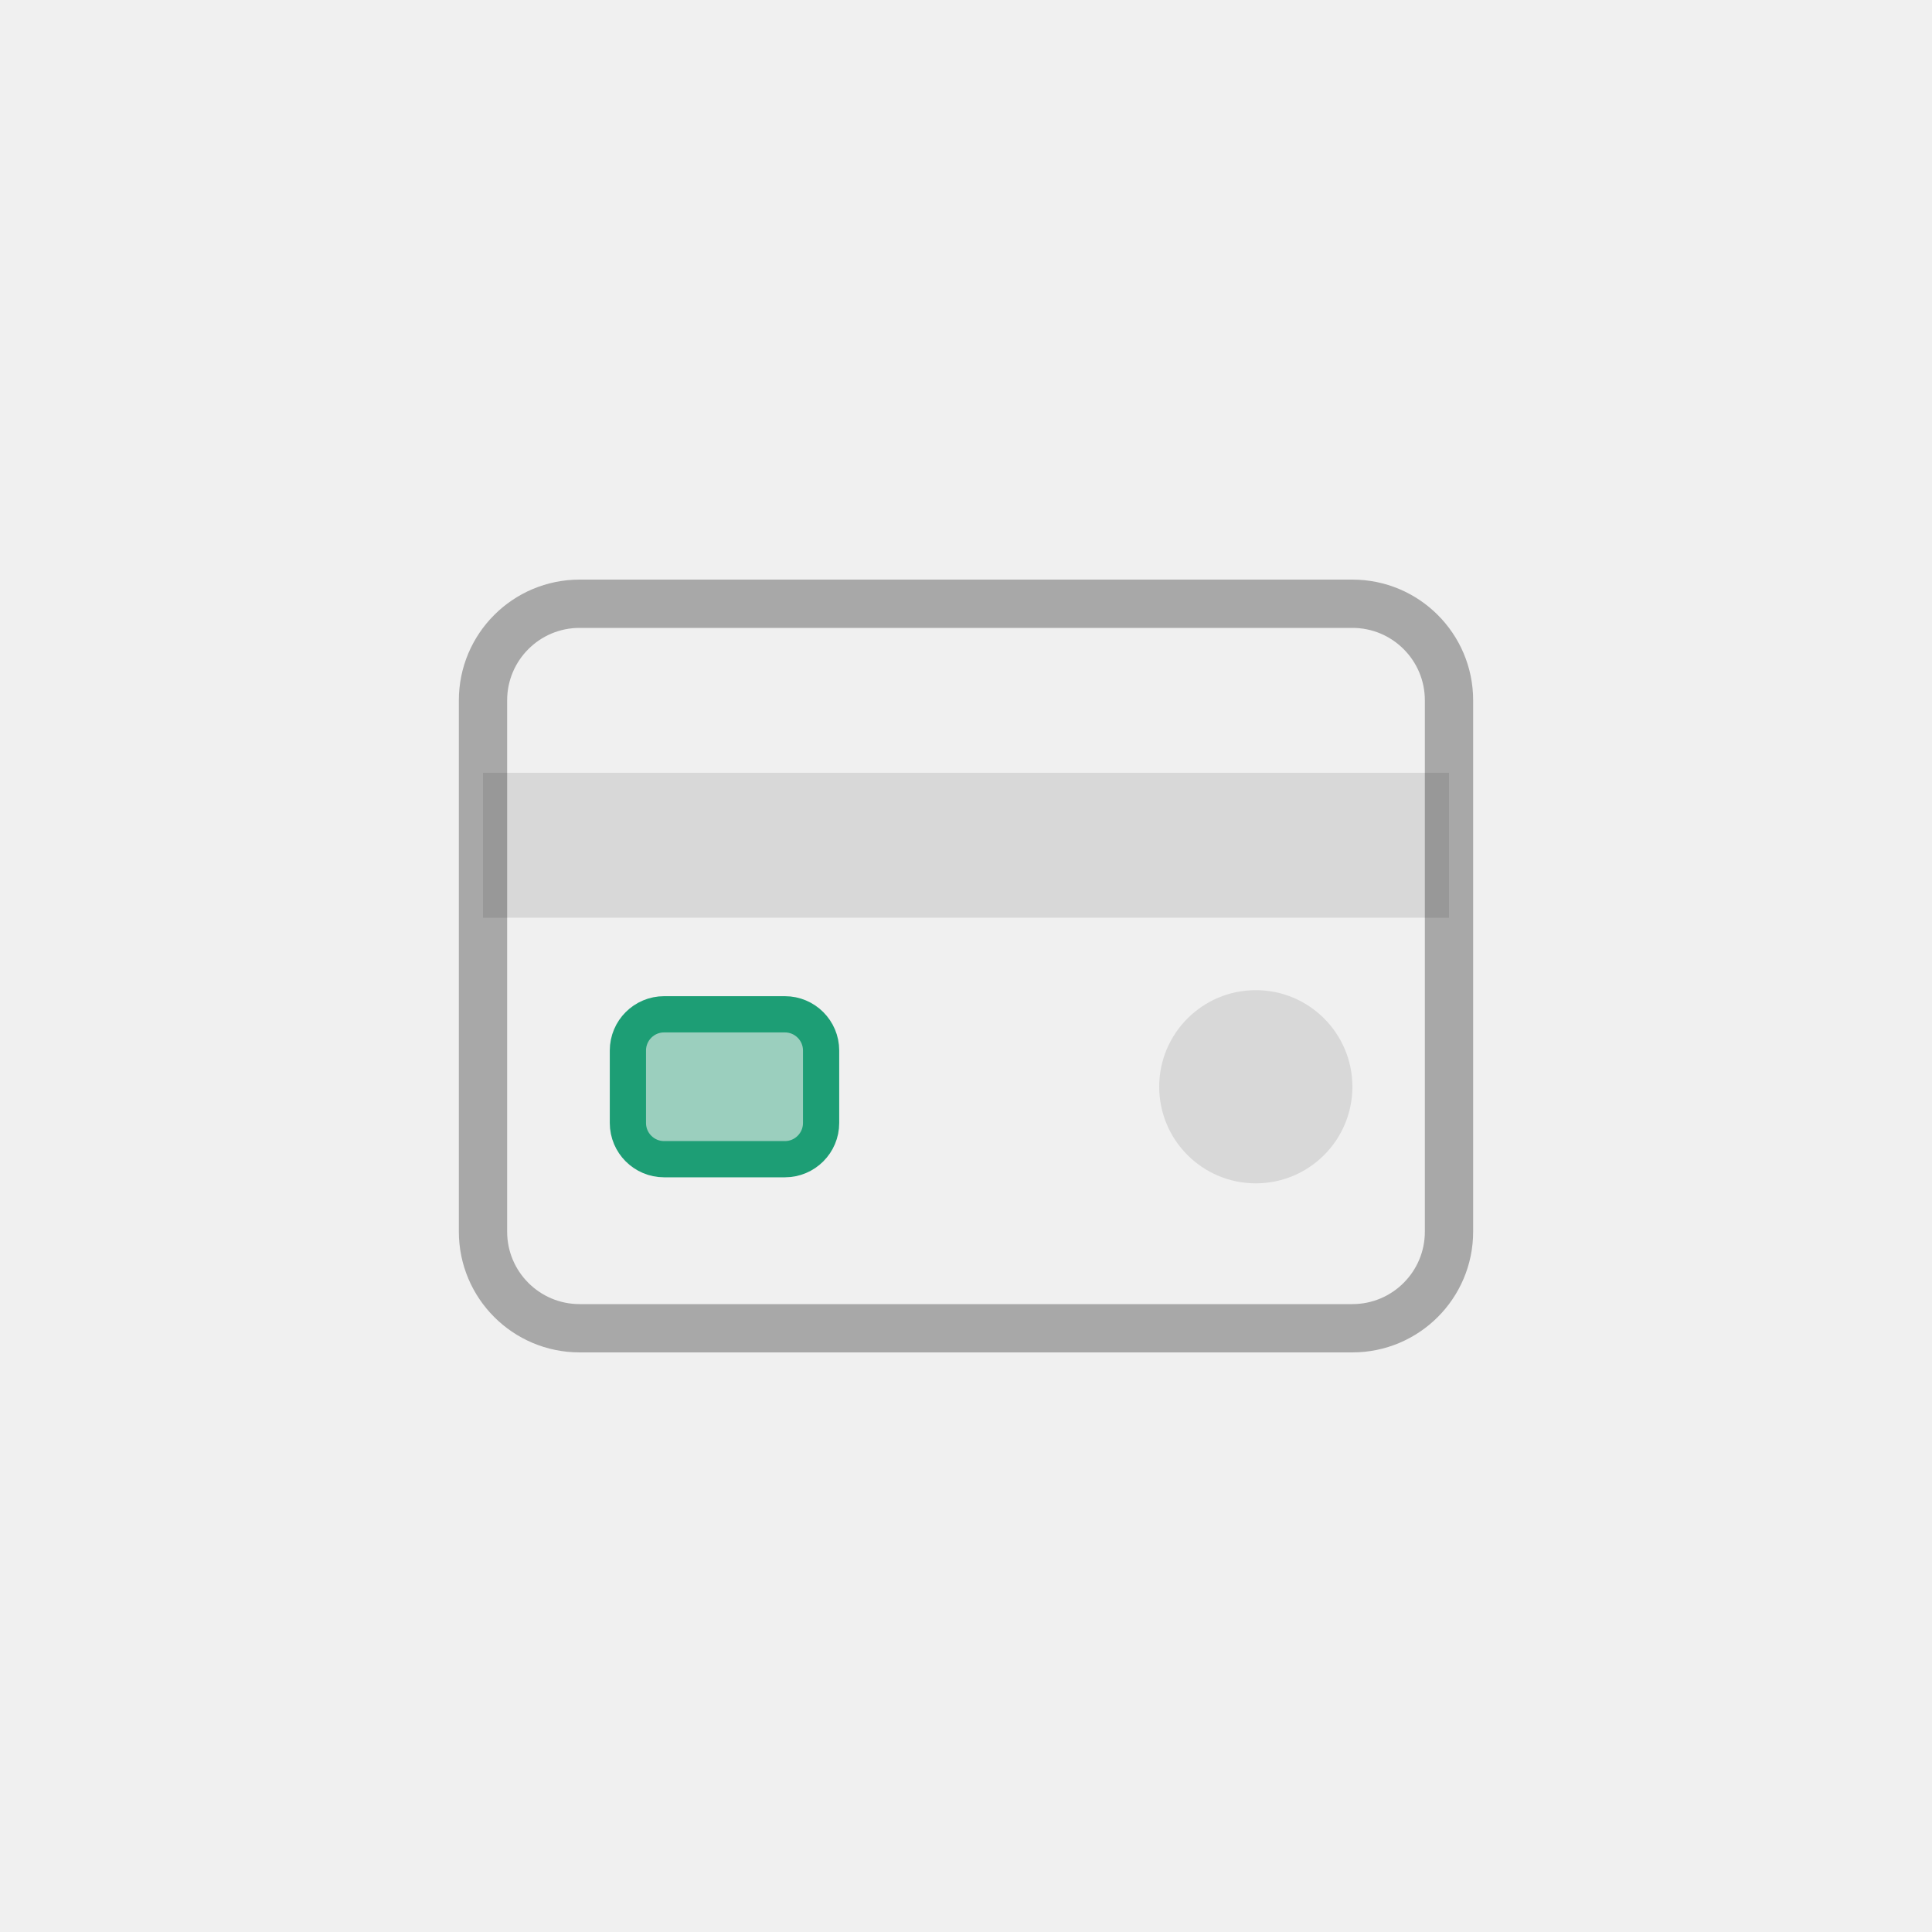
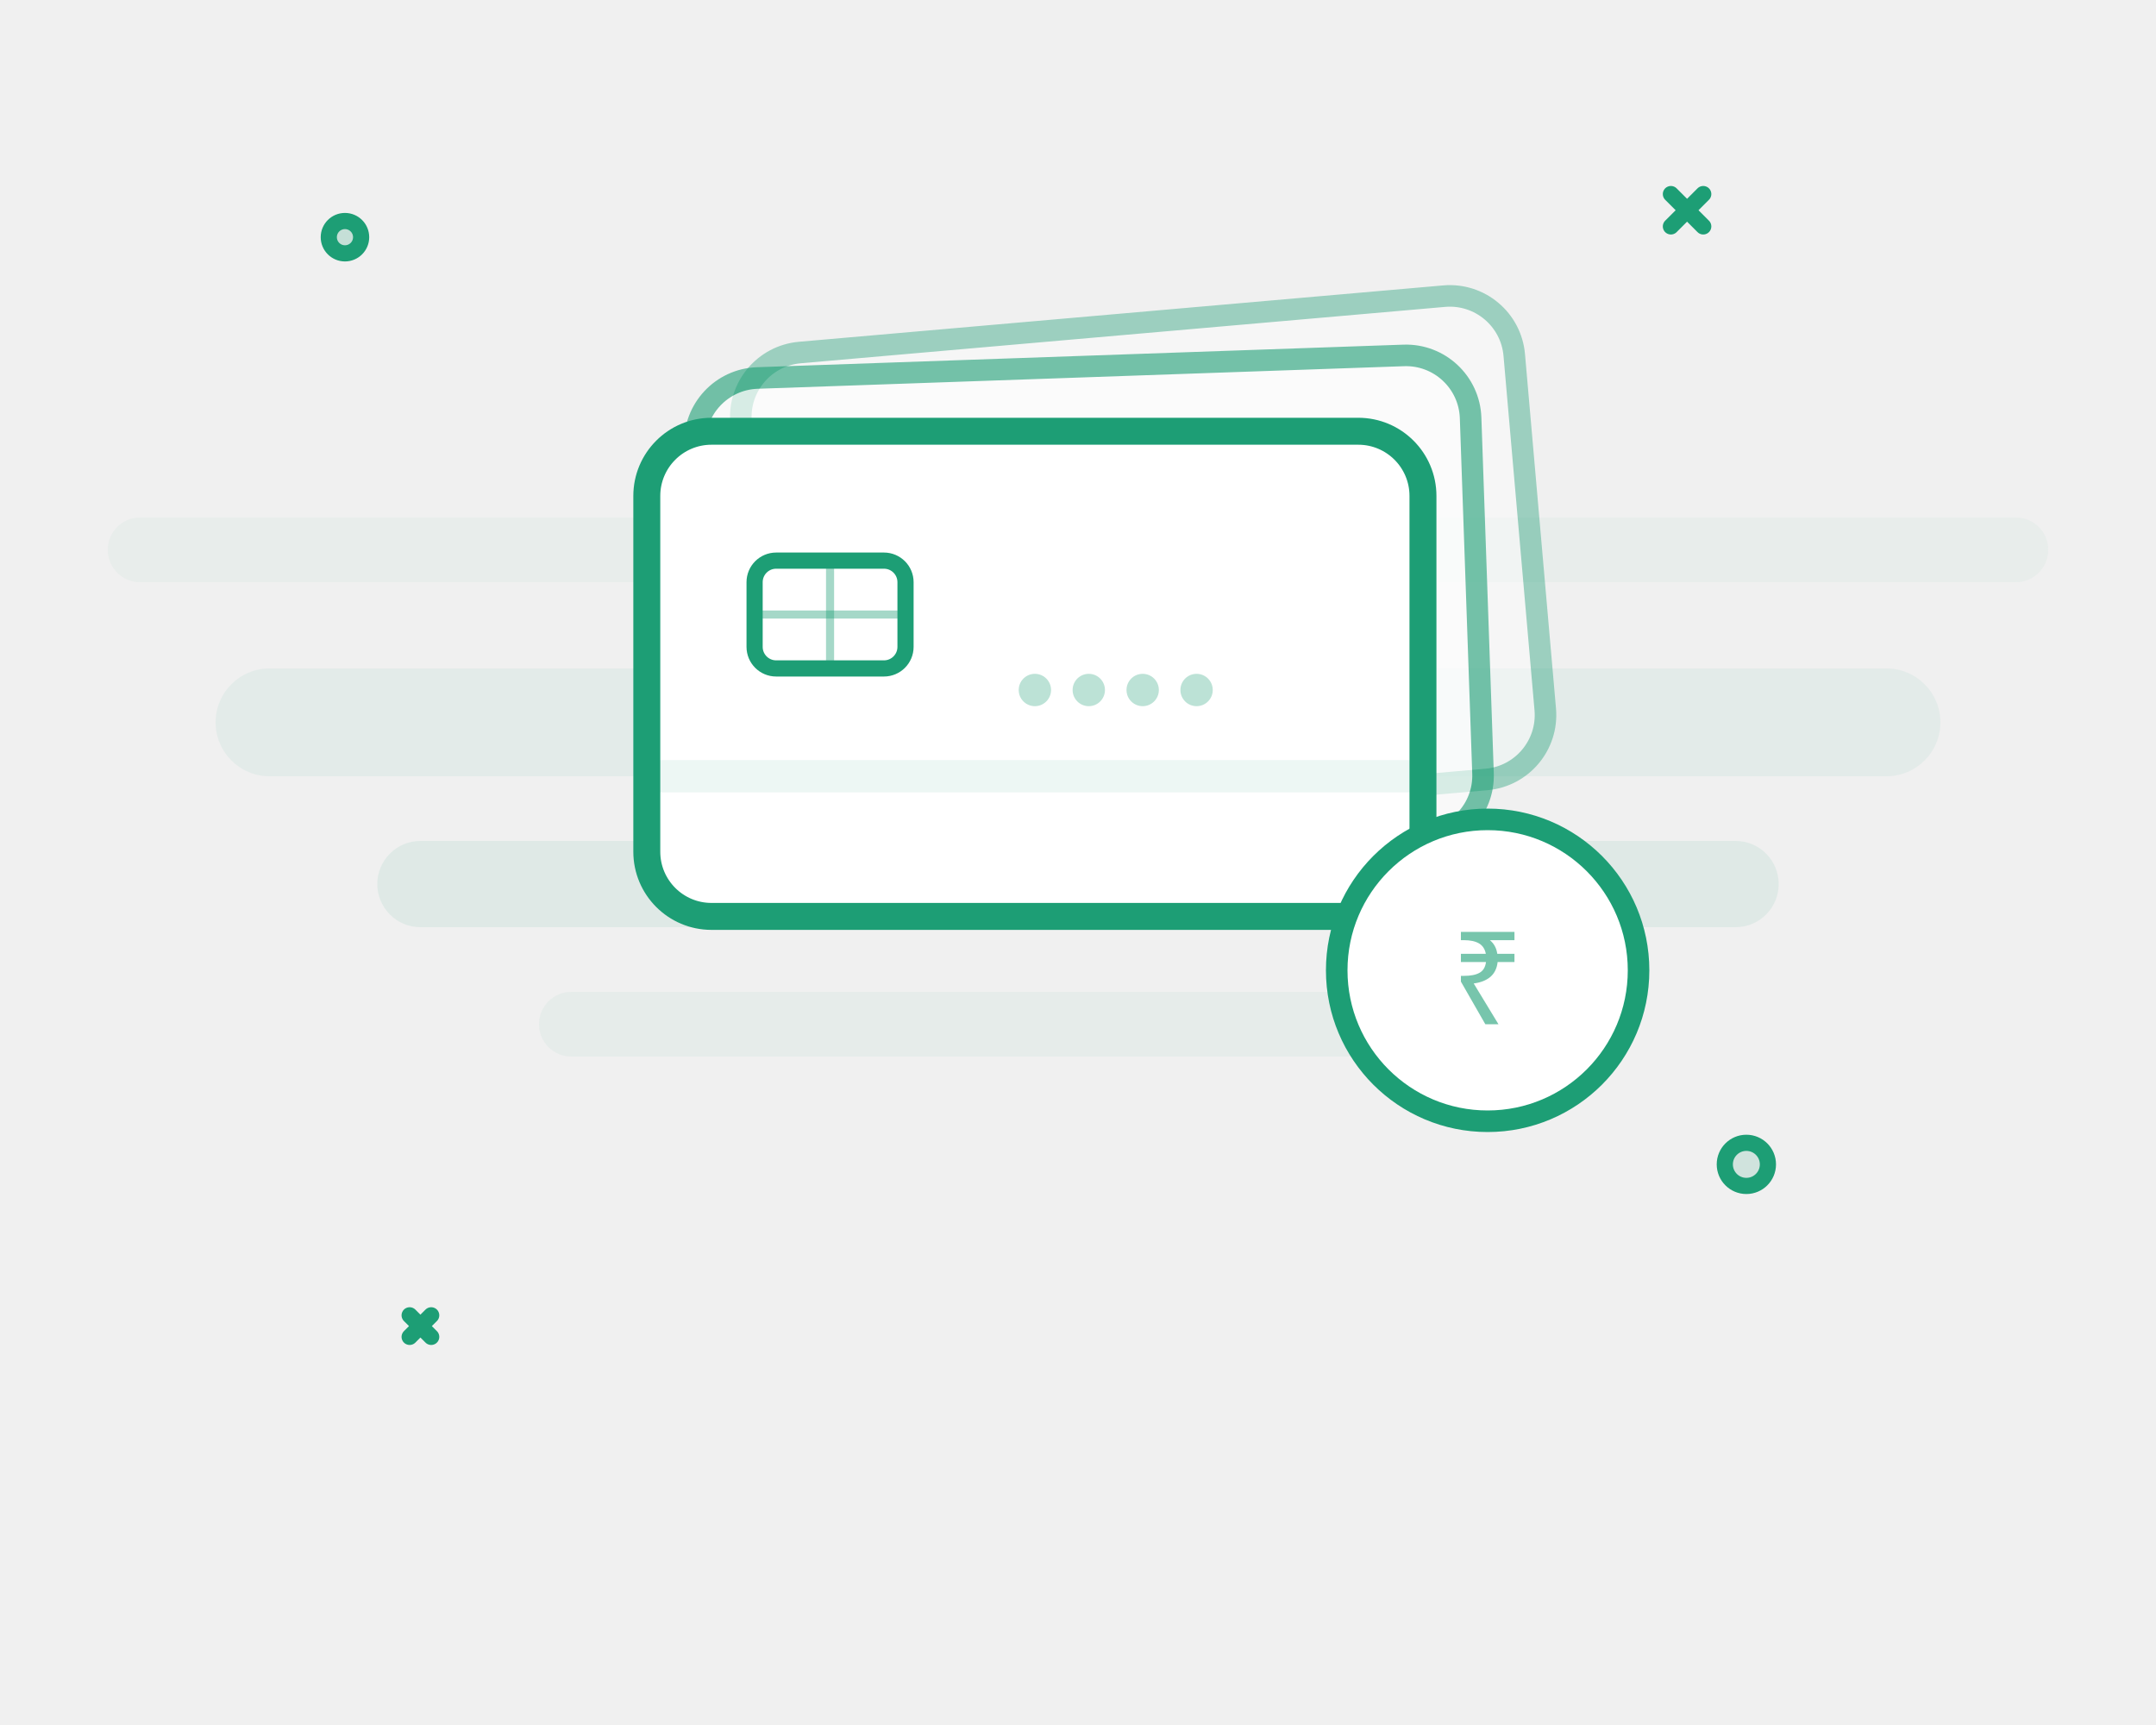
- <svg xmlns="http://www.w3.org/2000/svg" width="80" height="80" viewBox="0 0 80 80" fill="none">
-   <rect x="20" y="25" width="40" height="30" rx="4" stroke="currentColor" stroke-width="2" stroke-opacity="0.3" />
-   <rect x="20" y="32" width="40" height="6" fill="currentColor" fill-opacity="0.1" />
-   <rect x="26" y="42" width="8" height="6" rx="1.5" fill="#1D9E75" fill-opacity="0.4" stroke="#1D9E75" stroke-width="1.5" />
-   <circle cx="52" cy="45" r="4" fill="currentColor" fill-opacity="0.1" />
+ <svg xmlns="http://www.w3.org/2000/svg" width="200" height="160" viewBox="0 0 200 160" fill="none">
+   <rect x="20" y="62" width="160" height="10" rx="5" fill="#1D9E75" fill-opacity="0.06" />
+   <rect x="35" y="78" width="130" height="8" rx="4" fill="#1D9E75" fill-opacity="0.08" />
+   <rect x="50" y="92" width="100" height="6" rx="3" fill="#1D9E75" fill-opacity="0.05" />
+   <rect x="10" y="48" width="80" height="6" rx="3" fill="#1D9E75" fill-opacity="0.04" />
+   <rect x="130" y="48" width="60" height="6" rx="3" fill="#1D9E75" fill-opacity="0.04" />
+   <g transform="translate(50, 22)">
+     <rect x="20" y="8" width="72" height="45" rx="6" stroke="#1D9E75" stroke-width="2" fill="white" transform="rotate(-5, 56, 30)" opacity="0.4" />
+     <rect x="15" y="12" width="72" height="45" rx="6" stroke="#1D9E75" stroke-width="2" fill="white" transform="rotate(-2, 51, 34)" opacity="0.6" />
+     <rect x="10" y="18" width="72" height="45" rx="6" stroke="#1D9E75" stroke-width="2.5" fill="white" />
+     <rect x="20" y="30" width="14" height="10" rx="2" stroke="#1D9E75" stroke-width="1.5" fill="none" />
+     <path d="M20 35H34" stroke="#1D9E75" stroke-width="0.75" opacity="0.4" />
+     <path d="M27 30V40" stroke="#1D9E75" stroke-width="0.75" opacity="0.4" />
+     <g fill="#1D9E75" opacity="0.3">
+       <circle cx="46" cy="42" r="1.5" />
+       <circle cx="51" cy="42" r="1.5" />
+       <circle cx="56" cy="42" r="1.5" />
+       <circle cx="61" cy="42" r="1.5" />
+     </g>
+     <path d="M10 50H82" stroke="#1D9E75" stroke-width="3" opacity="0.08" />
+     <circle cx="88" cy="68" r="14" stroke="#1D9E75" stroke-width="2" fill="white" />
+     <text x="88" y="73" text-anchor="middle" font-family="system-ui" font-size="12" fill="#1D9E75" opacity="0.6">₹</text>
+   </g>
+   <g stroke="#1D9E75" stroke-width="1.5" stroke-linecap="round">
+     <path d="M155 18L158 21M158 18L155 21" />
+     <path d="M38 122L40 124M40 122L38 124" />
+     <circle cx="162" cy="108" r="2" fill="#1D9E75" fill-opacity="0.15" />
+     <circle cx="32" cy="22" r="1.5" fill="#1D9E75" fill-opacity="0.2" />
+   </g>
</svg>
